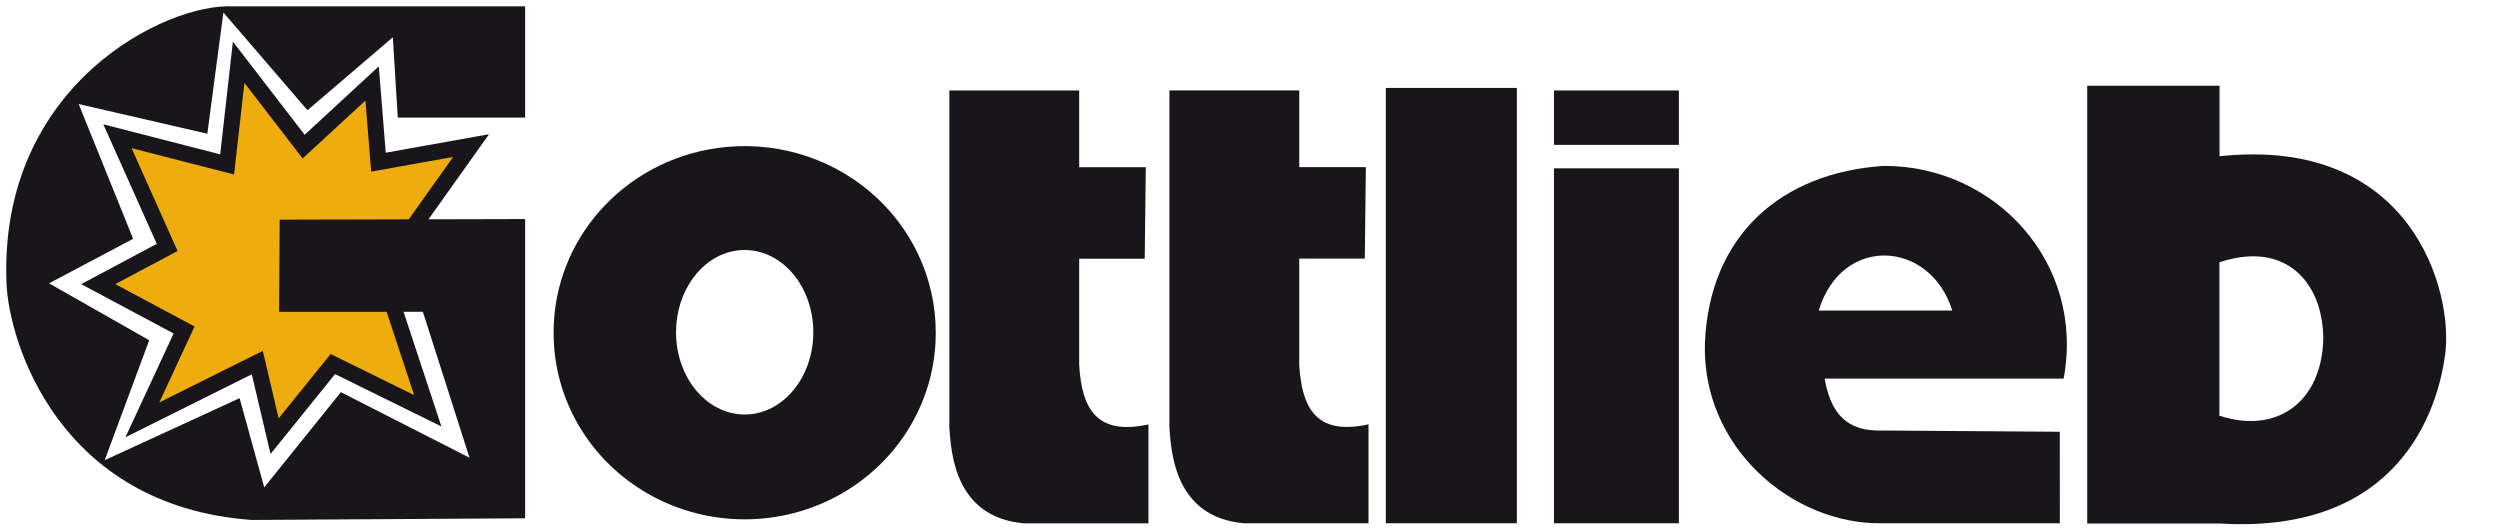
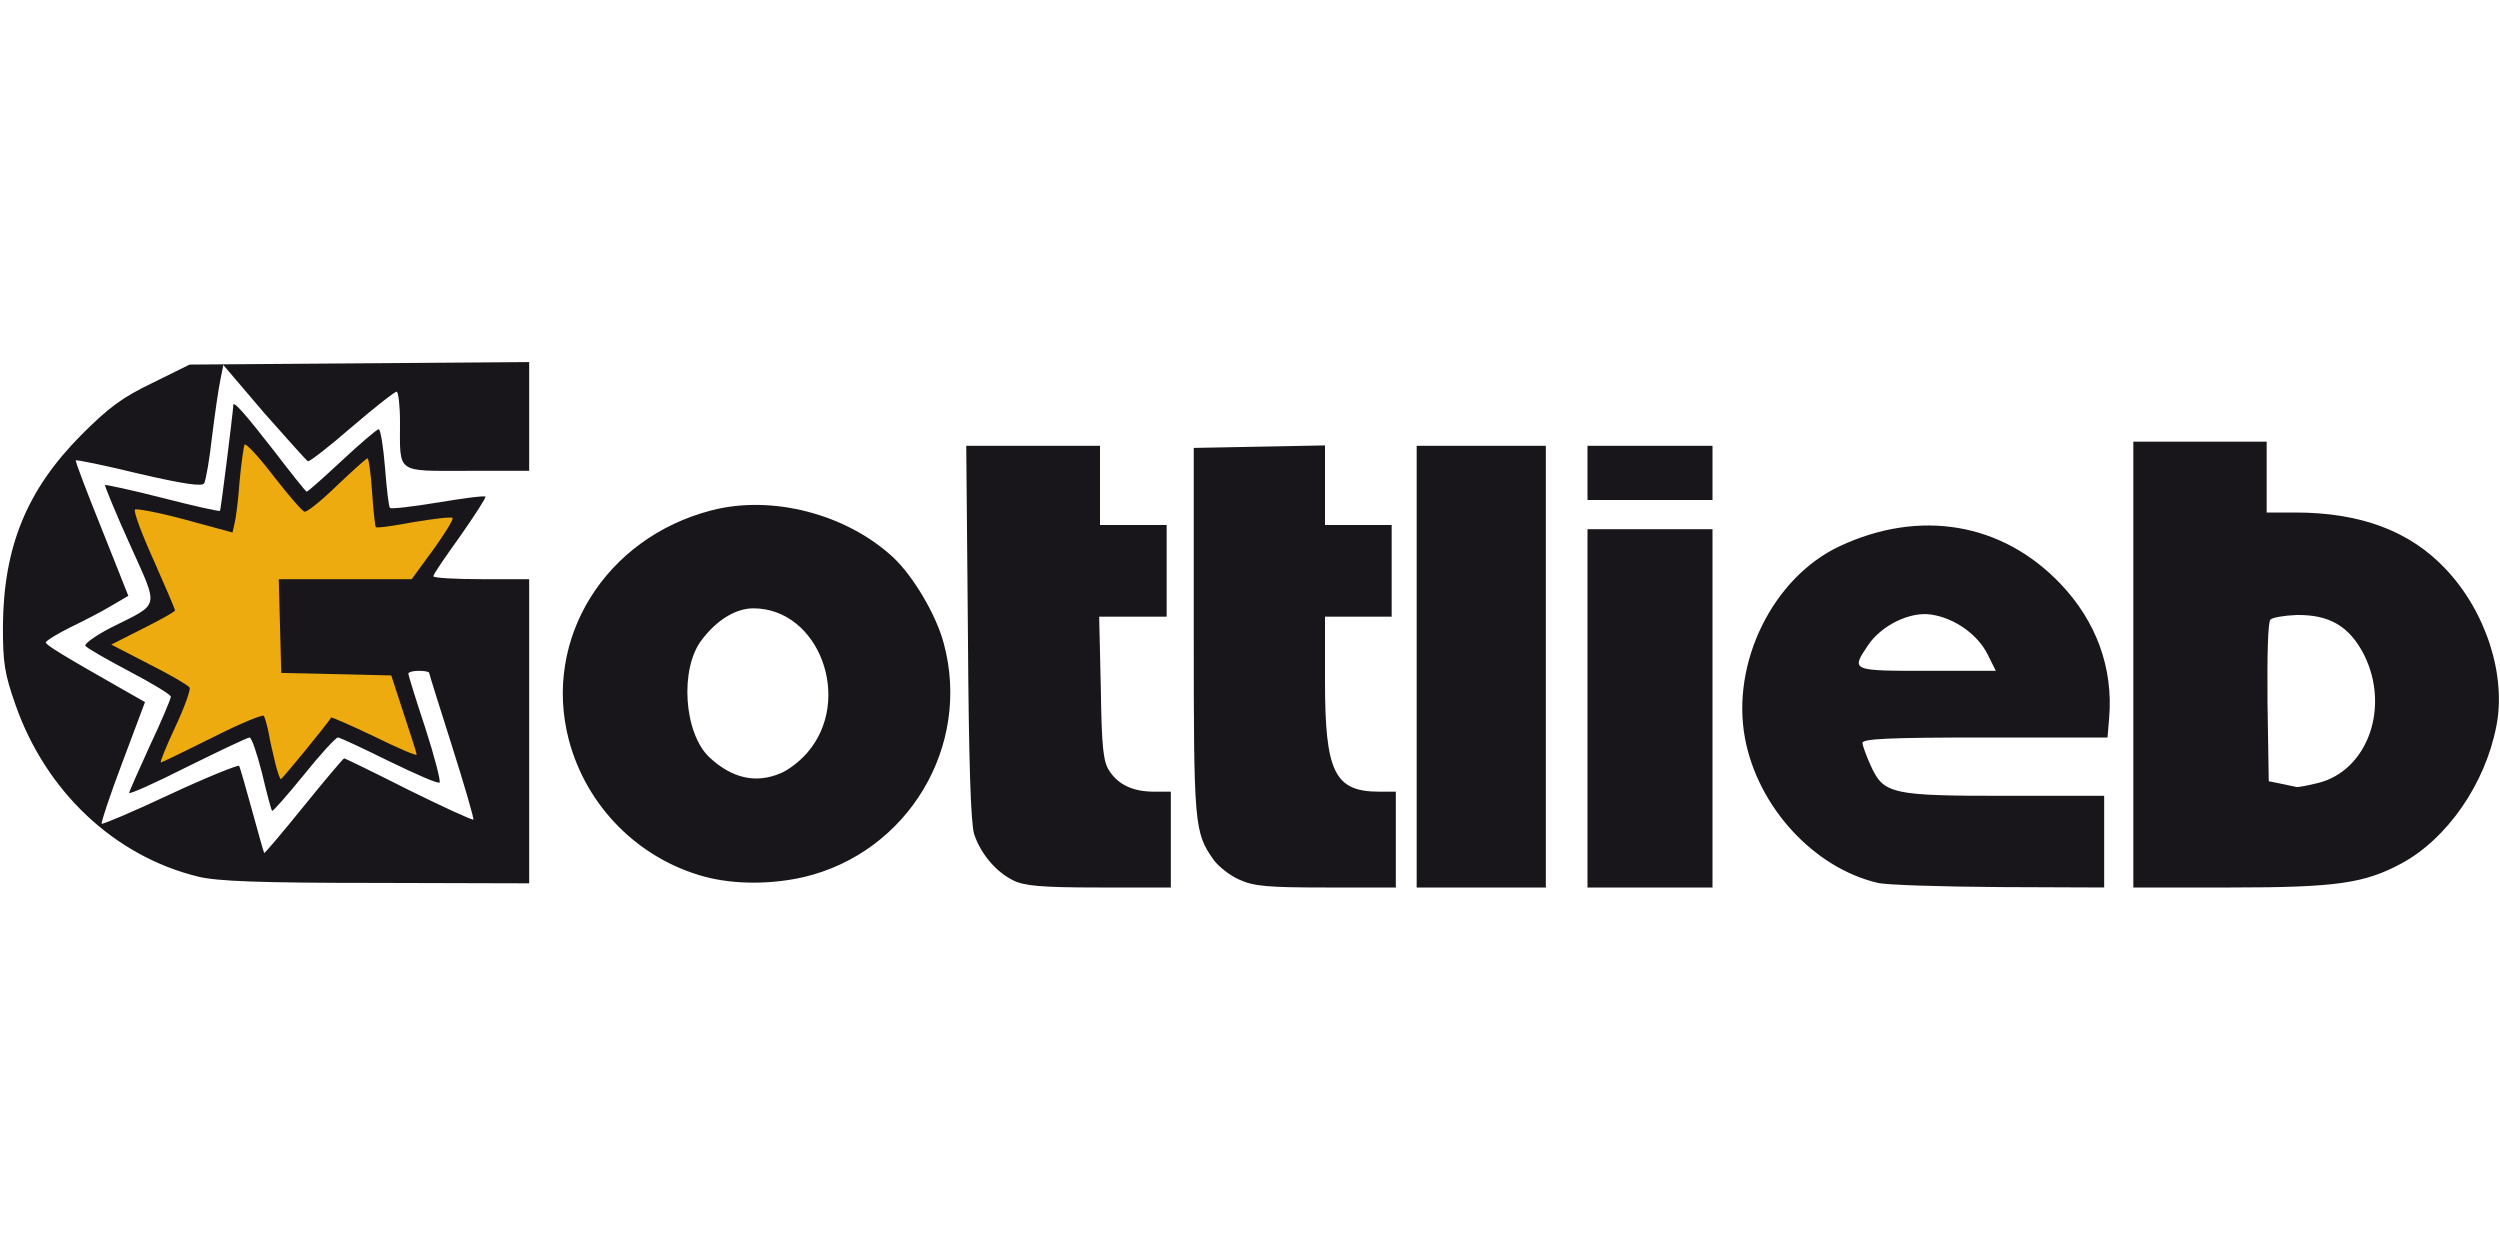
- <svg xmlns="http://www.w3.org/2000/svg" viewBox="0 0 131.812 27.964">
-   <path d="m380.922 117.7-74.889 13.393-5.138-63.658-55.367 51.077-52.545-68.196-9.325 82.598-88.691-22.79 40.194 89.9-55.737 29.708 69.432 37.062-33.732 72.668 92.931-46.308 13.994 59.493 47.1-58.29 76.746 37.78-26.924-81.588 16.963-69.634z" style="fill:#efac0f;stroke:#18161a;stroke-width:13" transform="translate(.001 .003) scale(.0652)" />
-   <path fill="#18161a" d="M14.713 16.44h7.583l2.458 7.693-6.781-3.456-4.042 5.02-1.298-4.704-7.113 3.27 2.347-6.324-5.281-3 4.433-2.347L4.15 5.486l6.781 1.565.848-6.39 4.433 5.151 4.5-3.847.26 4.237h6.716V.335H12.3C8.81.139-.07 4.435.341 14.924c.123 3.108 2.753 11.76 12.937 12.491l14.41-.088V11.55s-12.94.03-12.941.032l-.034 4.857z" />
-   <path fill="#18161a" d="M415.904 17.084v87.232h26.37c35.98 2.19 43.516-22.887 44.956-33.68 1.67-12.5-6.577-43.587-44.957-39.505V17.084h-26.369zm33.073 33.988c8.838 0 13.764 7.093 13.964 15.987-.04 12.724-8.966 19.615-20.699 15.771V52.271c2.447-.82 4.695-1.199 6.735-1.199z" transform="scale(.2646)" />
-   <path fill="#18161a" d="M375.459 33.053c-20.575 1.313-34.836 13.87-35.729 35.271-.705 20.705 17.279 36.19 35.24 35.944h35.483l-.015-18.237-35.467-.246c-5.218.12-9.906-1.58-11.389-10.35h47.625c4.305-23.142-13.71-42.382-35.748-42.382zm.316 17.865c5.534.136 11.045 3.926 13.24 10.965h-26.613c2.285-7.583 7.84-11.101 13.373-10.965z" transform="scale(.2646)" />
-   <path fill="#18161a" d="M81.934 8.876h6.585v18.712h-6.585zm0-4.108h6.585v2.869h-6.585zm-8.867-.13h6.91v22.95h-6.91zm-11.41.129v17.801c.103 1.253.256 4.686 3.912 5.02h6.585v-5.216c-2.853.63-3.517-.979-3.651-3.13v-5.606h3.456l.056-4.825h-3.512V4.767Zm-11.603.004v17.8m0-17.8v17.8m0-17.8v17.8c.103 1.254.256 4.687 3.912 5.02h6.585v-5.215c-2.853.629-3.517-.98-3.651-3.13V13.64h3.455l.057-4.825H56.9V4.771Z" />
-   <path fill="#18161a" d="M142.967 29.49a38.072 37.086 0 0 0-32.653 36.719 38.072 37.086 0 1 0 76.143 0 38.072 37.086 0 0 0-43.49-36.719zm3.472 20.492a13.676 16.387 0 0 1 15.624 16.225 13.676 16.387 0 1 1-27.352 0 13.676 16.387 0 0 1 11.728-16.225z" transform="scale(.2646)" />
+ <svg xmlns="http://www.w3.org/2000/svg" width="600" height="300" version="1.0" viewBox="0 0 6000 3000">
+   <path fill="#18161a" d="M2432 2113c-41-20-78-63-94-111-8-26-13-166-15-484l-4-448h321v190h160v220h-162l4 173c2 144 6 176 21 198 22 33 57 49 107 49h40v230h-172c-139 0-180-4-206-17m542-2c-23-10-50-32-61-47-47-66-48-84-48-549v-440l158-3 157-3v191h160v220h-160v155c0 218 23 265 130 265h40v230h-167c-142 0-174-3-209-19m426-511v-530h310v1060h-310zm410 100v-430h300v860h-300zm697 419c-154-36-288-182-319-347-34-181 67-386 227-461 192-90 390-57 530 90 86 90 127 202 117 322l-4 47h-294c-229 0-294 3-294 13 0 6 9 31 20 55 31 68 50 72 325 72h235v220l-252-1c-139-1-270-5-291-10m263-549c-24-48-80-87-135-95-51-8-120 26-152 74-41 61-40 61 142 61h165zm350 25v-535h320v170h68c157 0 275 44 361 135 97 102 147 256 122 379-27 138-118 269-227 328-89 48-156 58-411 58h-233zm444 284c119-30 173-183 109-309-35-67-82-95-161-94-29 1-58 6-63 11-6 6-8 87-7 199l3 189 30 6c17 4 34 7 38 8 5 0 27-4 51-10M476 2104c-201-49-366-204-439-413-26-74-30-100-30-186 1-192 57-329 188-461 66-66 98-90 171-125l89-44 408-3 407-3v261h-149c-172 0-161 8-161-117 0-40-4-73-8-73-5 0-53 38-108 85-54 47-102 84-105 82-3-1-50-54-105-116l-98-115-7 35c-4 18-13 80-20 136-6 55-15 106-19 113-5 8-48 2-156-23-82-20-150-34-152-32-2 1 26 75 62 164l64 161-41 24c-23 14-68 37-99 52-32 16-58 32-58 36 0 6 41 31 187 114l51 29-54 144c-30 79-52 146-50 148s76-29 165-71c88-41 163-71 165-68 2 4 16 52 31 107s28 101 29 102c1 2 44-49 95-112s95-115 97-115 72 34 155 76c83 41 153 73 155 71s-21-81-51-176c-30-94-55-174-55-176 0-3-11-5-25-5s-25 3-25 7c0 3 18 62 41 131 22 68 37 127 34 130-3 4-57-20-121-51-63-31-118-57-123-57s-42 40-82 90c-40 49-74 88-76 86s-13-43-24-90c-12-47-25-86-30-86s-72 32-149 70c-77 39-140 67-140 63 0-3 23-55 50-114 28-59 50-112 50-117s-45-32-100-61-102-56-105-61 25-25 62-44c119-60 115-42 44-201-34-75-60-139-59-141 2-1 64 12 138 31s136 33 138 31 31-234 32-254c0-11 29 22 96 108 42 55 78 100 80 100 3 0 41-34 85-75s84-75 88-75 11 41 15 92 9 95 12 97c3 3 54-3 115-13 60-10 112-17 114-14 2 2-25 44-60 94-35 49-65 92-65 97 0 4 52 7 115 7h115v730l-367-1c-281 0-382-4-427-15m1215 0c-159-43-284-169-326-329-63-242 88-484 342-550 145-38 324 8 437 113 48 45 103 138 121 206 67 247-86 502-336 561-79 18-167 18-238-1m182-248c18-7 47-29 64-49 111-127 29-347-129-347-42 0-88 28-124 76-53 69-43 224 19 282 54 50 111 63 170 38m1937-721v-65h300v130h-300z" />
+   <path fill="#eeab0f" d="M661 1833c-5-21-13-54-16-73-4-19-9-38-12-42-2-4-58 19-123 52-66 33-122 60-124 60-3 0 13-39 35-86s37-89 34-94-47-31-97-56l-91-47 77-39c42-21 76-40 76-43s-23-57-51-120c-29-64-49-118-45-122 3-3 57 7 120 24l114 31 5-22c3-11 9-57 12-101 4-44 10-84 12-88 3-4 34 29 69 75 36 46 69 85 75 86 5 2 40-26 77-62 38-36 71-66 74-66s8 36 11 81c3 44 7 82 9 84 2 3 43-3 91-12 48-8 90-13 93-10s-18 37-46 76l-52 71H669l3 113 3 112 132 3 132 3 30 92c17 51 31 95 31 98 0 4-46-16-101-43-56-27-103-47-104-46-13 20-118 148-121 148-2 0-8-17-13-37" />
</svg>
